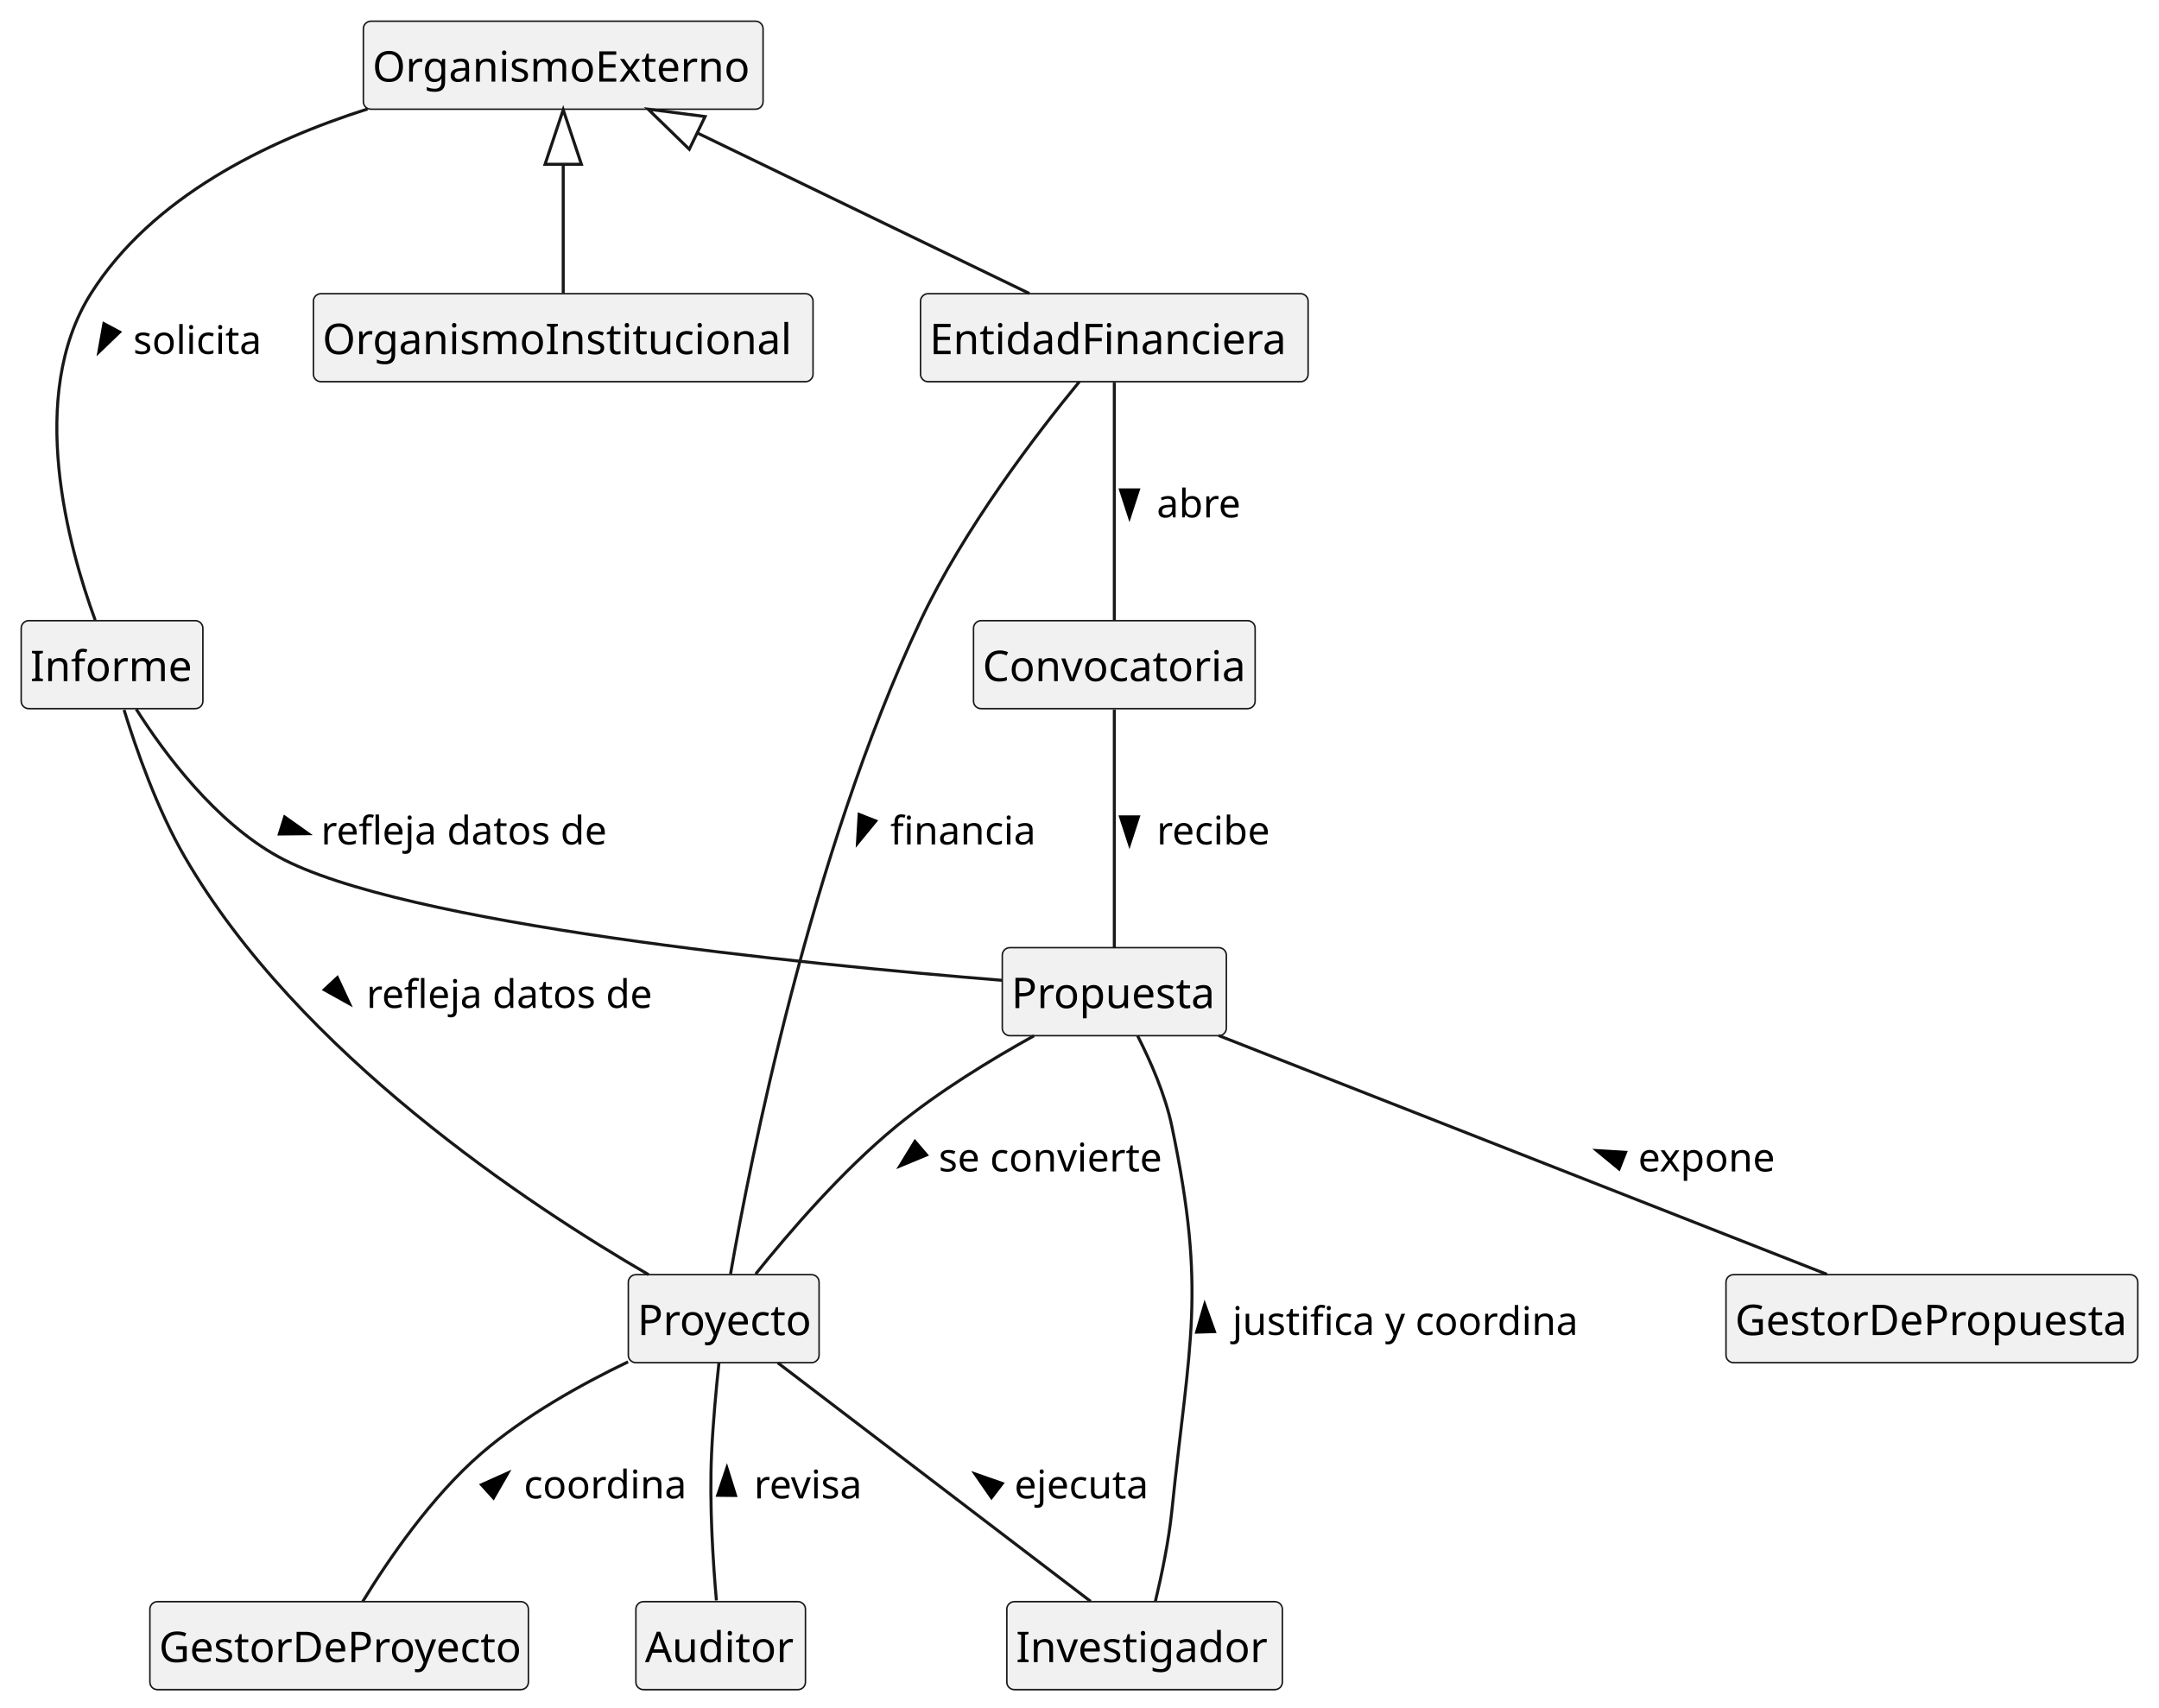
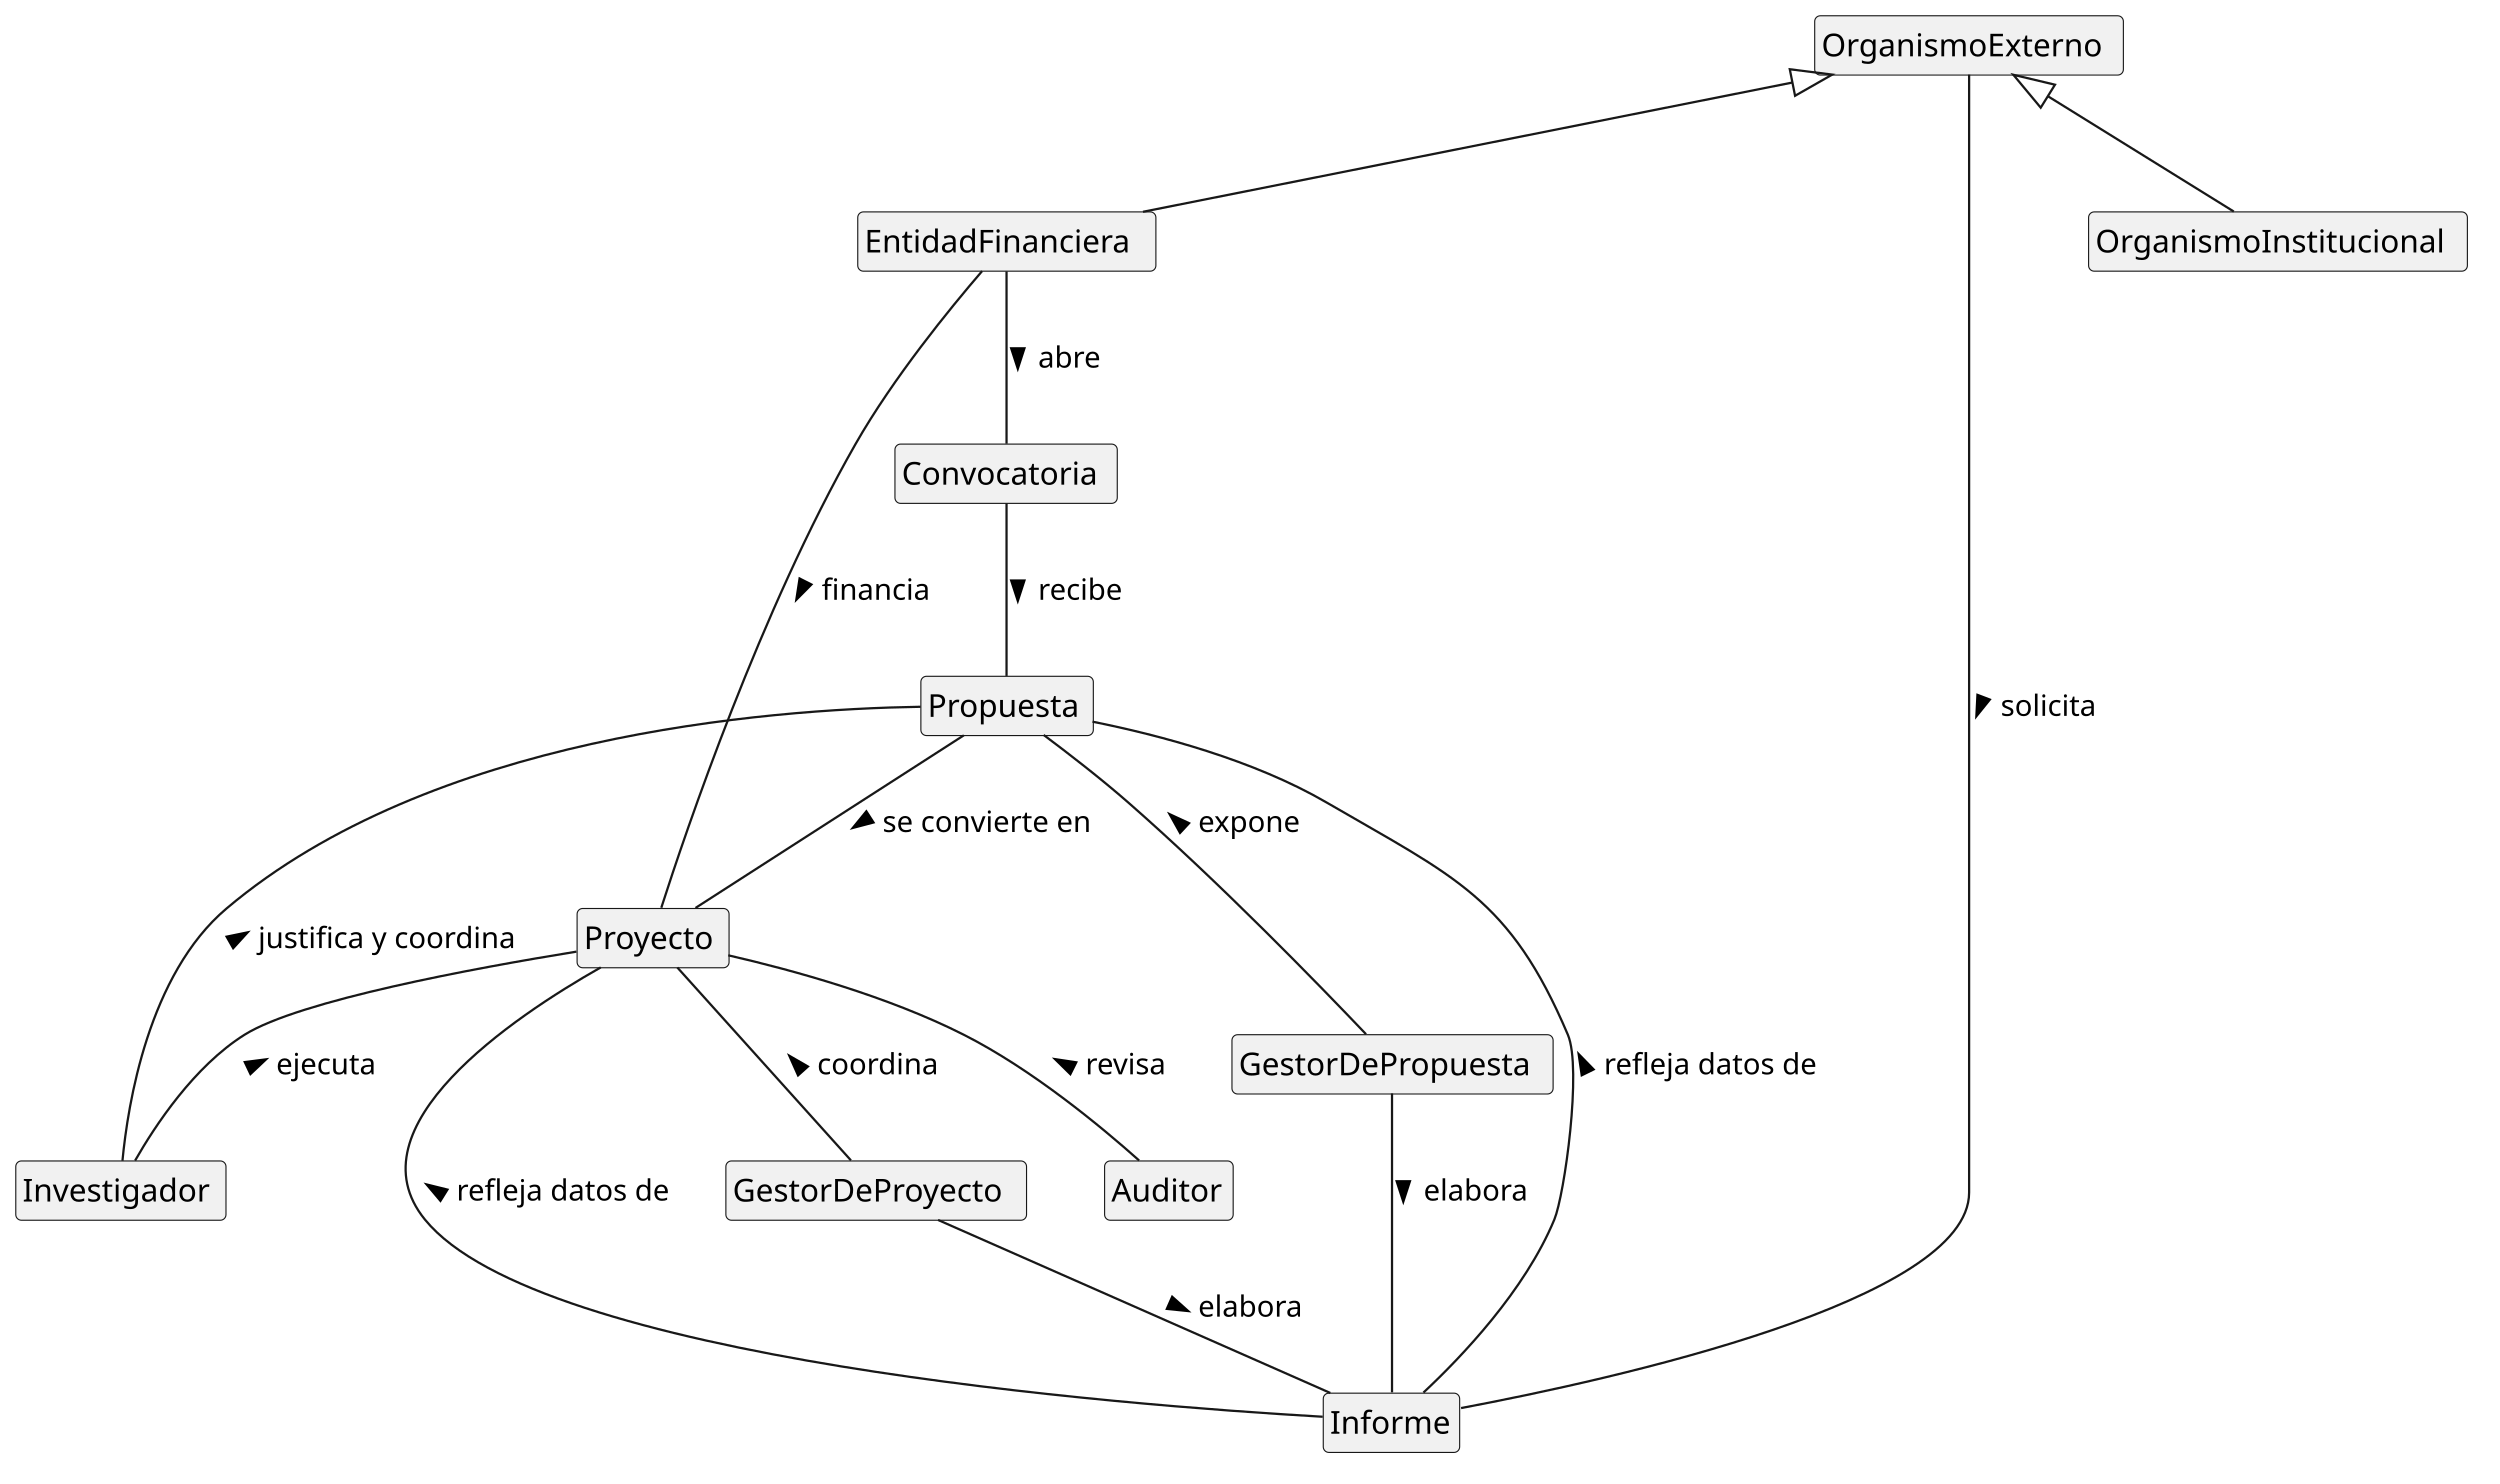
- <svg xmlns="http://www.w3.org/2000/svg" contentStyleType="text/css" height="564px" preserveAspectRatio="none" style="width:713px;height:564px;background:#FFFFFF;" version="1.1" viewBox="0 0 713 564" width="713px" zoomAndPan="magnify">
+ <svg xmlns="http://www.w3.org/2000/svg" version="1.1" data-diagram-type="CLASS" style="width:1109px;height:658px;background:#FFFFFF;" width="1109px" height="658px" viewBox="0 0 1109 658" zoomAndPan="magnify" preserveAspectRatio="none" contentStyleType="text/css">
  <defs />
-   <g>
-     <g id="elem_Convocatoria">
-       <rect codeLine="5" fill="#F1F1F1" height="29.068" id="Convocatoria" rx="2.5" ry="2.5" style="stroke:#181818;stroke-width:0.5;" width="93" x="321.5" y="205" />
-       <text fill="#000000" font-family="sans-serif" font-size="14" lengthAdjust="spacing" textLength="87" x="324.5" y="224.966">Convocatoria</text>
+   <g font-family="sans-serif" lengthAdjust="spacing">
+     <g class="entity" data-qualified-name="Convocatoria" id="ent0001" data-source-line="4">
+       <rect x="397" y="197" width="98.62" height="26.297" fill="#F1F1F1" style="stroke:#181818;stroke-width:0.5;" rx="2.5" ry="2.5" />
+       <text x="400" y="214.995" fill="#000" font-size="14" textLength="92.62">Convocatoria</text>
    </g>
-     <g id="elem_Propuesta">
-       <rect codeLine="7" fill="#F1F1F1" height="29.068" id="Propuesta" rx="2.5" ry="2.5" style="stroke:#181818;stroke-width:0.5;" width="74" x="331" y="313" />
-       <text fill="#000000" font-family="sans-serif" font-size="14" lengthAdjust="spacing" textLength="68" x="334" y="332.966">Propuesta</text>
+     <g class="entity" data-qualified-name="Propuesta" id="ent0002" data-source-line="6">
+       <rect x="408.5" y="300" width="76.499" height="26.297" fill="#F1F1F1" style="stroke:#181818;stroke-width:0.5;" rx="2.5" ry="2.5" />
+       <text x="411.5" y="317.995" fill="#000" font-size="14" textLength="70.499">Propuesta</text>
    </g>
-     <g id="elem_EntidadFinanciera">
-       <rect codeLine="9" fill="#F1F1F1" height="29.068" id="EntidadFinanciera" rx="2.5" ry="2.5" style="stroke:#181818;stroke-width:0.5;" width="128" x="304" y="97" />
-       <text fill="#000000" font-family="sans-serif" font-size="14" lengthAdjust="spacing" textLength="122" x="307" y="116.966">EntidadFinanciera</text>
+     <g class="entity" data-qualified-name="EntidadFinanciera" id="ent0003" data-source-line="8">
+       <rect x="380.5" y="94" width="132.253" height="26.297" fill="#F1F1F1" style="stroke:#181818;stroke-width:0.5;" rx="2.5" ry="2.5" />
+       <text x="383.5" y="111.995" fill="#000" font-size="14" textLength="126.253">EntidadFinanciera</text>
    </g>
-     <g id="elem_OrganismoExterno">
-       <rect codeLine="11" fill="#F1F1F1" height="29.068" id="OrganismoExterno" rx="2.5" ry="2.5" style="stroke:#181818;stroke-width:0.5;" width="132" x="120" y="7" />
-       <text fill="#000000" font-family="sans-serif" font-size="14" lengthAdjust="spacing" textLength="126" x="123" y="26.966">OrganismoExterno</text>
+     <g class="entity" data-qualified-name="OrganismoExterno" id="ent0004" data-source-line="10">
+       <rect x="805" y="7" width="136.929" height="26.297" fill="#F1F1F1" style="stroke:#181818;stroke-width:0.5;" rx="2.5" ry="2.5" />
+       <text x="808" y="24.995" fill="#000" font-size="14" textLength="130.929">OrganismoExterno</text>
    </g>
-     <g id="elem_OrganismoInstitucional">
-       <rect codeLine="13" fill="#F1F1F1" height="29.068" id="OrganismoInstitucional" rx="2.5" ry="2.5" style="stroke:#181818;stroke-width:0.5;" width="165" x="103.5" y="97" />
-       <text fill="#000000" font-family="sans-serif" font-size="14" lengthAdjust="spacing" textLength="159" x="106.5" y="116.966">OrganismoInstitucional</text>
+     <g class="entity" data-qualified-name="OrganismoInstitucional" id="ent0005" data-source-line="12">
+       <rect x="926.5" y="94" width="168.032" height="26.297" fill="#F1F1F1" style="stroke:#181818;stroke-width:0.5;" rx="2.5" ry="2.5" />
+       <text x="929.5" y="111.995" fill="#000" font-size="14" textLength="162.032">OrganismoInstitucional</text>
    </g>
-     <g id="elem_Informe">
-       <rect codeLine="15" fill="#F1F1F1" height="29.068" id="Informe" rx="2.5" ry="2.5" style="stroke:#181818;stroke-width:0.5;" width="60" x="7" y="205" />
-       <text fill="#000000" font-family="sans-serif" font-size="14" lengthAdjust="spacing" textLength="54" x="10" y="224.966">Informe</text>
+     <g class="entity" data-qualified-name="Informe" id="ent0006" data-source-line="14">
+       <rect x="587" y="618" width="60.503" height="26.297" fill="#F1F1F1" style="stroke:#181818;stroke-width:0.5;" rx="2.5" ry="2.5" />
+       <text x="590" y="635.995" fill="#000" font-size="14" textLength="54.503">Informe</text>
    </g>
-     <g id="elem_Investigador">
-       <rect codeLine="17" fill="#F1F1F1" height="29.068" id="Investigador" rx="2.5" ry="2.5" style="stroke:#181818;stroke-width:0.5;" width="91" x="332.5" y="529" />
-       <text fill="#000000" font-family="sans-serif" font-size="14" lengthAdjust="spacing" textLength="85" x="335.5" y="548.966">Investigador</text>
+     <g class="entity" data-qualified-name="Investigador" id="ent0007" data-source-line="16">
+       <rect x="7" y="515" width="93.247" height="26.297" fill="#F1F1F1" style="stroke:#181818;stroke-width:0.5;" rx="2.5" ry="2.5" />
+       <text x="10" y="532.995" fill="#000" font-size="14" textLength="87.247">Investigador</text>
    </g>
-     <g id="elem_Auditor">
-       <rect codeLine="19" fill="#F1F1F1" height="29.068" id="Auditor" rx="2.5" ry="2.5" style="stroke:#181818;stroke-width:0.5;" width="56" x="210" y="529" />
-       <text fill="#000000" font-family="sans-serif" font-size="14" lengthAdjust="spacing" textLength="50" x="213" y="548.966">Auditor</text>
+     <g class="entity" data-qualified-name="Auditor" id="ent0008" data-source-line="18">
+       <rect x="490" y="515" width="57.037" height="26.297" fill="#F1F1F1" style="stroke:#181818;stroke-width:0.5;" rx="2.5" ry="2.5" />
+       <text x="493" y="532.995" fill="#000" font-size="14" textLength="51.037">Auditor</text>
    </g>
-     <g id="elem_Proyecto">
-       <rect codeLine="21" fill="#F1F1F1" height="29.068" id="Proyecto" rx="2.5" ry="2.5" style="stroke:#181818;stroke-width:0.5;" width="63" x="207.5" y="421" />
-       <text fill="#000000" font-family="sans-serif" font-size="14" lengthAdjust="spacing" textLength="57" x="210.5" y="440.966">Proyecto</text>
+     <g class="entity" data-qualified-name="Proyecto" id="ent0009" data-source-line="20">
+       <rect x="256" y="403" width="67.414" height="26.297" fill="#F1F1F1" style="stroke:#181818;stroke-width:0.5;" rx="2.5" ry="2.5" />
+       <text x="259" y="420.995" fill="#000" font-size="14" textLength="61.414">Proyecto</text>
    </g>
-     <g id="elem_GestorDeProyecto">
-       <rect codeLine="23" fill="#F1F1F1" height="29.068" id="GestorDeProyecto" rx="2.5" ry="2.5" style="stroke:#181818;stroke-width:0.5;" width="125" x="49.5" y="529" />
-       <text fill="#000000" font-family="sans-serif" font-size="14" lengthAdjust="spacing" textLength="119" x="52.5" y="548.966">GestorDeProyecto</text>
+     <g class="entity" data-qualified-name="GestorDeProyecto" id="ent0010" data-source-line="22">
+       <rect x="322" y="515" width="133.374" height="26.297" fill="#F1F1F1" style="stroke:#181818;stroke-width:0.5;" rx="2.5" ry="2.5" />
+       <text x="325" y="532.995" fill="#000" font-size="14" textLength="127.374">GestorDeProyecto</text>
    </g>
-     <g id="elem_GestorDePropuesta">
-       <rect codeLine="25" fill="#F1F1F1" height="29.068" id="GestorDePropuesta" rx="2.5" ry="2.5" style="stroke:#181818;stroke-width:0.5;" width="136" x="570" y="421" />
-       <text fill="#000000" font-family="sans-serif" font-size="14" lengthAdjust="spacing" textLength="130" x="573" y="440.966">GestorDePropuesta</text>
+     <g class="entity" data-qualified-name="GestorDePropuesta" id="ent0011" data-source-line="24">
+       <rect x="546.5" y="459" width="142.459" height="26.297" fill="#F1F1F1" style="stroke:#181818;stroke-width:0.5;" rx="2.5" ry="2.5" />
+       <text x="549.5" y="476.995" fill="#000" font-size="14" textLength="136.459">GestorDePropuesta</text>
    </g>
-     <g id="link_Propuesta_GestorDePropuesta">
-       <path codeLine="27" d="M402.47,342.03 C454.22,362.35 551.43,400.51 603.31,420.88 " fill="none" id="Propuesta-GestorDePropuesta" style="stroke:#181818;stroke-width:1.0;" />
-       <polygon fill="#000000" points="527.346,380.026,534.691,386.067,536.839,380.596,527.346,380.026" style="stroke:#000000;stroke-width:1.0;" />
-       <text fill="#000000" font-family="sans-serif" font-size="13" lengthAdjust="spacing" textLength="45" x="541" y="386.897">expone</text>
+     <g class="link" data-entity-1="ent0002" data-entity-2="ent0011" id="lnk12" data-source-line="26" data-link-type="association">
+       <path d="M462.96,326.02 C473.86,334.17 488.34,345.36 500.5,356 C541.01,391.45 585.48,437.24 605.98,458.78" style="stroke:#181818;stroke-width:1;" fill="none" id="Propuesta-GestorDePropuesta" codeLine="26" />
+       <polygon points="518.835,361.165,523.465,369.472,527.464,365.164,518.835,361.165" fill="#000" style="stroke:#000;stroke-width:1;stroke-linejoin:miter;stroke-miterlimit:10;" />
+       <text x="531.5" y="369.067" fill="#000" font-size="13" textLength="48.134">expone</text>
    </g>
-     <g id="link_Proyecto_GestorDeProyecto">
-       <path codeLine="28" d="M207.41,449.79 C191.84,457.27 173.36,467.6 159,480 C142.45,494.28 128.13,515.32 119.78,528.97 " fill="none" id="Proyecto-GestorDeProyecto" style="stroke:#181818;stroke-width:1.0;" />
-       <polygon fill="#000000" points="167.71,486.501,159.028,490.384,162.969,494.746,167.71,486.501" style="stroke:#000000;stroke-width:1.0;" />
-       <text fill="#000000" font-family="sans-serif" font-size="13" lengthAdjust="spacing" textLength="53" x="173" y="494.897">coordina</text>
+     <g class="link" data-entity-1="ent0009" data-entity-2="ent0010" id="lnk13" data-source-line="27" data-link-type="association">
+       <path d="M300.47,429.19 C319.5,450.34 358.41,493.57 377.48,514.75" style="stroke:#181818;stroke-width:1;" fill="none" id="Proyecto-GestorDeProyecto" codeLine="27" />
+       <polygon points="350.155,468.35,354.022,477.039,358.391,473.107,350.155,468.35" fill="#000" style="stroke:#000;stroke-width:1;stroke-linejoin:miter;stroke-miterlimit:10;" />
+       <text x="362.5" y="476.567" fill="#000" font-size="13" textLength="56.469">coordina</text>
    </g>
-     <g id="link_OrganismoExterno_EntidadFinanciera">
-       <path codeLine="30" d="M230.246,43.893 C264.446,60.423 305.71,80.38 339.93,96.93 " fill="none" id="OrganismoExterno-backto-EntidadFinanciera" style="stroke:#181818;stroke-width:1.0;" />
-       <polygon fill="none" points="214.04,36.06,227.635,49.295,232.857,38.491,214.04,36.06" style="stroke:#181818;stroke-width:1.0;" />
+     <g class="link" data-entity-1="ent0004" data-entity-2="ent0003" id="lnk14" data-source-line="29" data-link-type="extension">
+       <path d="M795.116,36.605 C713.846,52.785 588.19,77.8 507.02,93.95" style="stroke:#181818;stroke-width:1;" fill="none" id="OrganismoExterno-backto-EntidadFinanciera" codeLine="29" />
+       <polygon points="812.77,33.09,793.945,30.72,796.288,42.489,812.77,33.09" fill="none" style="stroke:#181818;stroke-width:1;stroke-linejoin:miter;stroke-miterlimit:10;" />
    </g>
-     <g id="link_OrganismoExterno_OrganismoInstitucional">
-       <path codeLine="31" d="M186,54.25 C186,70.78 186,80.36 186,96.85 " fill="none" id="OrganismoExterno-backto-OrganismoInstitucional" style="stroke:#181818;stroke-width:1.0;" />
-       <polygon fill="none" points="186,36.25,180,54.25,192,54.25,186,36.25" style="stroke:#181818;stroke-width:1.0;" />
+     <g class="link" data-entity-1="ent0004" data-entity-2="ent0005" id="lnk15" data-source-line="30" data-link-type="extension">
+       <path d="M908.424,42.671 C934.464,58.831 964.88,77.7 990.91,93.84" style="stroke:#181818;stroke-width:1;" fill="none" id="OrganismoExterno-backto-OrganismoInstitucional" codeLine="30" />
+       <polygon points="893.13,33.18,905.26,47.769,911.588,37.573,893.13,33.18" fill="none" style="stroke:#181818;stroke-width:1;stroke-linejoin:miter;stroke-miterlimit:10;" />
    </g>
-     <g id="link_EntidadFinanciera_Convocatoria">
-       <path codeLine="33" d="M368,126.36 C368,146.78 368,184.74 368,204.97 " fill="none" id="EntidadFinanciera-Convocatoria" style="stroke:#181818;stroke-width:1.0;" />
-       <polygon fill="#000000" points="373,170.853,375.939,161.808,370.061,161.808,373,170.853" style="stroke:#000000;stroke-width:1.0;" />
-       <text fill="#000000" font-family="sans-serif" font-size="13" lengthAdjust="spacing" textLength="27" x="382" y="170.897">abre</text>
+     <g class="link" data-entity-1="ent0003" data-entity-2="ent0001" id="lnk16" data-source-line="32" data-link-type="association">
+       <path d="M446.5,120.38 C446.5,139.87 446.5,177.47 446.5,196.83" style="stroke:#181818;stroke-width:1;" fill="none" id="EntidadFinanciera-Convocatoria" codeLine="32" />
+       <polygon points="451.5,163.566,454.439,154.521,448.561,154.521,451.5,163.566" fill="#000" style="stroke:#000;stroke-width:1;stroke-linejoin:miter;stroke-miterlimit:10;" />
+       <text x="460.5" y="163.067" fill="#000" font-size="13" textLength="29.561">abre</text>
    </g>
-     <g id="link_Propuesta_Proyecto">
-       <path codeLine="34" d="M341.48,342.1 C327.33,349.94 310,360.51 296,372 C277.95,386.82 260.34,407.34 249.58,420.76 " fill="none" id="Propuesta-Proyecto" style="stroke:#181818;stroke-width:1.0;" />
-       <polygon fill="#000000" points="297.201,385.104,305.984,381.455,302.162,376.99,297.201,385.104" style="stroke:#000000;stroke-width:1.0;" />
-       <text fill="#000000" font-family="sans-serif" font-size="13" lengthAdjust="spacing" textLength="72" x="310" y="386.897">se convierte</text>
+     <g class="link" data-entity-1="ent0002" data-entity-2="ent0009" id="lnk17" data-source-line="33" data-link-type="association">
+       <path d="M427.56,326.18 C397.39,345.6 338.72,383.33 308.51,402.77" style="stroke:#181818;stroke-width:1;" fill="none" id="Propuesta-Proyecto" codeLine="33" />
+       <polygon points="378.295,367.272,387.492,364.849,384.312,359.906,378.295,367.272" fill="#000" style="stroke:#000;stroke-width:1;stroke-linejoin:miter;stroke-miterlimit:10;" />
+       <text x="391.5" y="369.067" fill="#000" font-size="13" textLength="100.356">se convierte en</text>
    </g>
-     <g id="link_Convocatoria_Propuesta">
-       <path codeLine="35" d="M368,234.36 C368,254.78 368,292.74 368,312.97 " fill="none" id="Convocatoria-Propuesta" style="stroke:#181818;stroke-width:1.0;" />
-       <polygon fill="#000000" points="373,278.853,375.939,269.808,370.061,269.808,373,278.853" style="stroke:#000000;stroke-width:1.0;" />
-       <text fill="#000000" font-family="sans-serif" font-size="13" lengthAdjust="spacing" textLength="36" x="382" y="278.897">recibe</text>
+     <g class="link" data-entity-1="ent0001" data-entity-2="ent0002" id="lnk18" data-source-line="34" data-link-type="association">
+       <path d="M446.5,223.38 C446.5,242.87 446.5,280.47 446.5,299.83" style="stroke:#181818;stroke-width:1;" fill="none" id="Convocatoria-Propuesta" codeLine="34" />
+       <polygon points="451.5,266.566,454.439,257.521,448.561,257.521,451.5,266.566" fill="#000" style="stroke:#000;stroke-width:1;stroke-linejoin:miter;stroke-miterlimit:10;" />
+       <text x="460.5" y="266.067" fill="#000" font-size="13" textLength="40.352">recibe</text>
    </g>
-     <g id="link_Proyecto_Auditor">
-       <path codeLine="36" d="M237.42,450.19 C236.51,458.75 235.46,470 235,480 C234.23,496.71 235.47,515.93 236.59,528.6 " fill="none" id="Proyecto-Auditor" style="stroke:#181818;stroke-width:1.0;" />
-       <polygon fill="#000000" points="240.053,484.853,237.018,493.867,242.896,493.929,240.053,484.853" style="stroke:#000000;stroke-width:1.0;" />
-       <text fill="#000000" font-family="sans-serif" font-size="13" lengthAdjust="spacing" textLength="35" x="249" y="494.897">revisa</text>
+     <g class="link" data-entity-1="ent0009" data-entity-2="ent0008" id="lnk19" data-source-line="35" data-link-type="association">
+       <path d="M323.07,423.78 C351.81,430.38 393.76,441.92 427.5,459 C457.77,474.32 488.44,499.75 505.31,514.79" style="stroke:#181818;stroke-width:1;" fill="none" id="Proyecto-Auditor" codeLine="35" />
+       <polygon points="468.027,469.832,474.806,476.503,477.432,471.244,468.027,469.832" fill="#000" style="stroke:#000;stroke-width:1;stroke-linejoin:miter;stroke-miterlimit:10;" />
+       <text x="481.5" y="476.567" fill="#000" font-size="13" textLength="39.387">revisa</text>
    </g>
-     <g id="link_EntidadFinanciera_Proyecto">
-       <path codeLine="37" d="M356.48,126.03 C342.29,143.31 318.33,174.62 304,205 C267.53,282.35 247.6,384.24 241.26,420.75 " fill="none" id="EntidadFinanciera-Proyecto" style="stroke:#181818;stroke-width:1.0;" />
-       <polygon fill="#000000" points="283.179,278.51,289.21,271.156,283.736,269.015,283.179,278.51" style="stroke:#000000;stroke-width:1.0;" />
-       <text fill="#000000" font-family="sans-serif" font-size="13" lengthAdjust="spacing" textLength="46" x="294" y="278.897">financia</text>
+     <g class="link" data-entity-1="ent0003" data-entity-2="ent0009" id="lnk20" data-source-line="36" data-link-type="association">
+       <path d="M435.66,120.26 C421.42,136.81 396.27,167.6 379.5,197 C337.3,270.98 304.26,368.66 293.35,402.68" style="stroke:#181818;stroke-width:1;" fill="none" id="EntidadFinanciera-Proyecto" codeLine="36" />
+       <polygon points="353.25,266.032,359.945,259.277,354.696,256.632,353.25,266.032" fill="#000" style="stroke:#000;stroke-width:1;stroke-linejoin:miter;stroke-miterlimit:10;" />
+       <text x="364.5" y="266.067" fill="#000" font-size="13" textLength="51.359">financia</text>
    </g>
-     <g id="link_Propuesta_Investigador">
-       <path codeLine="39" d="M375.69,342.12 C379.94,350.46 384.81,361.51 387,372 C398.54,427.25 392.75,442.85 387,499 C385.96,509.13 383.6,520.38 381.56,528.9 " fill="none" id="Propuesta-Investigador" style="stroke:#181818;stroke-width:1.0;" />
-       <polygon fill="#000000" points="397.843,430.856,395.19,439.988,401.065,439.804,397.843,430.856" style="stroke:#000000;stroke-width:1.0;" />
-       <text fill="#000000" font-family="sans-serif" font-size="13" lengthAdjust="spacing" textLength="111" x="407" y="440.897">justifica y coordina</text>
+     <g class="link" data-entity-1="ent0002" data-entity-2="ent0007" id="lnk21" data-source-line="38" data-link-type="association">
+       <path d="M408.41,313.52 C339.06,314.64 191.01,326.56 100.5,403 C65.85,432.26 56.7,489.92 54.32,514.94" style="stroke:#181818;stroke-width:1;" fill="none" id="Propuesta-Investigador" codeLine="38" />
+       <polygon points="109.846,413.594,100.531,415.512,103.437,420.621,109.846,413.594" fill="#000" style="stroke:#000;stroke-width:1;stroke-linejoin:miter;stroke-miterlimit:10;" />
+       <text x="114.5" y="420.567" fill="#000" font-size="13" textLength="123.062">justifica y coordina</text>
    </g>
-     <g id="link_Proyecto_Investigador">
-       <path codeLine="40" d="M256.89,450.14 C283.58,470.49 333.53,508.59 360.18,528.91 " fill="none" id="Proyecto-Investigador" style="stroke:#181818;stroke-width:1.0;" />
-       <polygon fill="#000000" points="322.024,486.821,327.434,494.643,330.999,489.969,322.024,486.821" style="stroke:#000000;stroke-width:1.0;" />
-       <text fill="#000000" font-family="sans-serif" font-size="13" lengthAdjust="spacing" textLength="43" x="335" y="494.897">ejecuta</text>
+     <g class="link" data-entity-1="ent0009" data-entity-2="ent0007" id="lnk22" data-source-line="39" data-link-type="association">
+       <path d="M255.73,422.14 C210.4,429.49 132.77,443.81 108.5,459 C86.11,473.02 68.75,499.4 59.92,514.85" style="stroke:#181818;stroke-width:1;" fill="none" id="Proyecto-Investigador" codeLine="39" />
+       <polygon points="118.019,469.927,108.586,471.141,111.102,476.454,118.019,469.927" fill="#000" style="stroke:#000;stroke-width:1;stroke-linejoin:miter;stroke-miterlimit:10;" />
+       <text x="122.5" y="476.567" fill="#000" font-size="13" textLength="48.058">ejecuta</text>
    </g>
-     <g id="link_OrganismoExterno_Informe">
-       <path codeLine="42" d="M121.38,36 C87.98,46.61 50.09,65.14 30,97 C8.7,130.78 22.67,180.91 31.44,204.83 " fill="none" id="OrganismoExterno-Informe" style="stroke:#181818;stroke-width:1.0;" />
-       <polygon fill="#000000" points="32.649,116.266,39.496,109.665,34.308,106.901,32.649,116.266" style="stroke:#000000;stroke-width:1.0;" />
-       <text fill="#000000" font-family="sans-serif" font-size="13" lengthAdjust="spacing" textLength="41" x="44" y="116.897">solicita</text>
+     <g class="link" data-entity-1="ent0004" data-entity-2="ent0006" id="lnk23" data-source-line="41" data-link-type="association">
+       <path d="M873.5,33.11 C873.5,49.59 873.5,80.03 873.5,106 C873.5,106 873.5,106 873.5,529 C873.5,576.96 716.08,611.81 648.13,624.62" style="stroke:#181818;stroke-width:1;" fill="none" id="OrganismoExterno-Informe" codeLine="41" />
+       <polygon points="876.72,317.739,882.687,310.333,877.194,308.24,876.72,317.739" fill="#000" style="stroke:#000;stroke-width:1;stroke-linejoin:miter;stroke-miterlimit:10;" />
+       <text x="887.5" y="317.567" fill="#000" font-size="13" textLength="45.773">solicita</text>
    </g>
-     <g id="link_Informe_Propuesta">
-       <path codeLine="43" d="M44.99,234.22 C54.29,248.87 71.1,271.51 92,283 C132.49,305.26 265.55,318.48 330.99,323.79 " fill="none" id="Informe-Propuesta" style="stroke:#181818;stroke-width:1.0;" />
-       <polygon fill="#000000" points="101.772,275.347,94.018,269.839,92.261,275.449,101.772,275.347" style="stroke:#000000;stroke-width:1.0;" />
-       <text fill="#000000" font-family="sans-serif" font-size="13" lengthAdjust="spacing" textLength="91" x="106" y="278.897">refleja datos de</text>
+     <g class="link" data-entity-1="ent0011" data-entity-2="ent0006" id="lnk24" data-source-line="42" data-link-type="association">
+       <path d="M617.5,485.06 C617.5,514.21 617.5,588.27 617.5,617.68" style="stroke:#181818;stroke-width:1;" fill="none" id="GestorDePropuesta-Informe" codeLine="42" />
+       <polygon points="622.5,533.066,625.439,524.021,619.561,524.021,622.5,533.066" fill="#000" style="stroke:#000;stroke-width:1;stroke-linejoin:miter;stroke-miterlimit:10;" />
+       <text x="631.5" y="532.567" fill="#000" font-size="13" textLength="49.093">elabora</text>
    </g>
-     <g id="link_Informe_Proyecto">
-       <path codeLine="44" d="M40.97,234.48 C44.99,247.53 51.92,267.31 61,283 C98.61,347.97 174.82,398.16 214.2,421 " fill="none" id="Informe-Proyecto" style="stroke:#181818;stroke-width:1.0;" />
-       <polygon fill="#000000" points="115.403,331.517,111.401,322.889,107.094,326.889,115.403,331.517" style="stroke:#000000;stroke-width:1.0;" />
-       <text fill="#000000" font-family="sans-serif" font-size="13" lengthAdjust="spacing" textLength="91" x="121" y="332.897">refleja datos de</text>
+     <g class="link" data-entity-1="ent0010" data-entity-2="ent0006" id="lnk25" data-source-line="43" data-link-type="association">
+       <path d="M416.12,541.18 C460.26,560.65 546.17,598.54 590.14,617.93" style="stroke:#181818;stroke-width:1;" fill="none" id="GestorDeProyecto-Informe" codeLine="43" />
+       <polygon points="527.075,581.584,519.985,575.245,517.613,580.623,527.075,581.584" fill="#000" style="stroke:#000;stroke-width:1;stroke-linejoin:miter;stroke-miterlimit:10;" />
+       <text x="531.5" y="584.067" fill="#000" font-size="13" textLength="49.093">elabora</text>
+     </g>
+     <g class="link" data-entity-1="ent0006" data-entity-2="ent0002" id="lnk26" data-source-line="44" data-link-type="association">
+       <path d="M631.44,617.74 C648.4,601.9 676.39,572.57 689.5,541 C694.01,530.14 701.84,473.91 695.5,459 C669.66,398.26 645.55,389.2 588.5,356 C556.06,337.12 514.43,326.12 484.65,320.14" style="stroke:#181818;stroke-width:1;" fill="none" id="Informe-Propuesta" codeLine="44" />
+       <polygon points="700.288,467.582,701.654,476.994,706.925,474.394,700.288,467.582" fill="#000" style="stroke:#000;stroke-width:1;stroke-linejoin:miter;stroke-miterlimit:10;" />
+       <text x="711.5" y="476.567" fill="#000" font-size="13" textLength="101.664">refleja datos de</text>
+     </g>
+     <g class="link" data-entity-1="ent0006" data-entity-2="ent0009" id="lnk27" data-source-line="45" data-link-type="association">
+       <path d="M586.77,628.47 C497.13,623.3 239.09,603.17 188.5,541 C155.11,499.98 227.34,451.34 266.49,429.14" style="stroke:#181818;stroke-width:1;" fill="none" id="Informe-Proyecto" codeLine="45" />
+       <polygon points="189.255,525.424,195.381,532.699,198.487,527.709,189.255,525.424" fill="#000" style="stroke:#000;stroke-width:1;stroke-linejoin:miter;stroke-miterlimit:10;" />
+       <text x="202.5" y="532.567" fill="#000" font-size="13" textLength="101.664">refleja datos de</text>
    </g>
  </g>
</svg>
